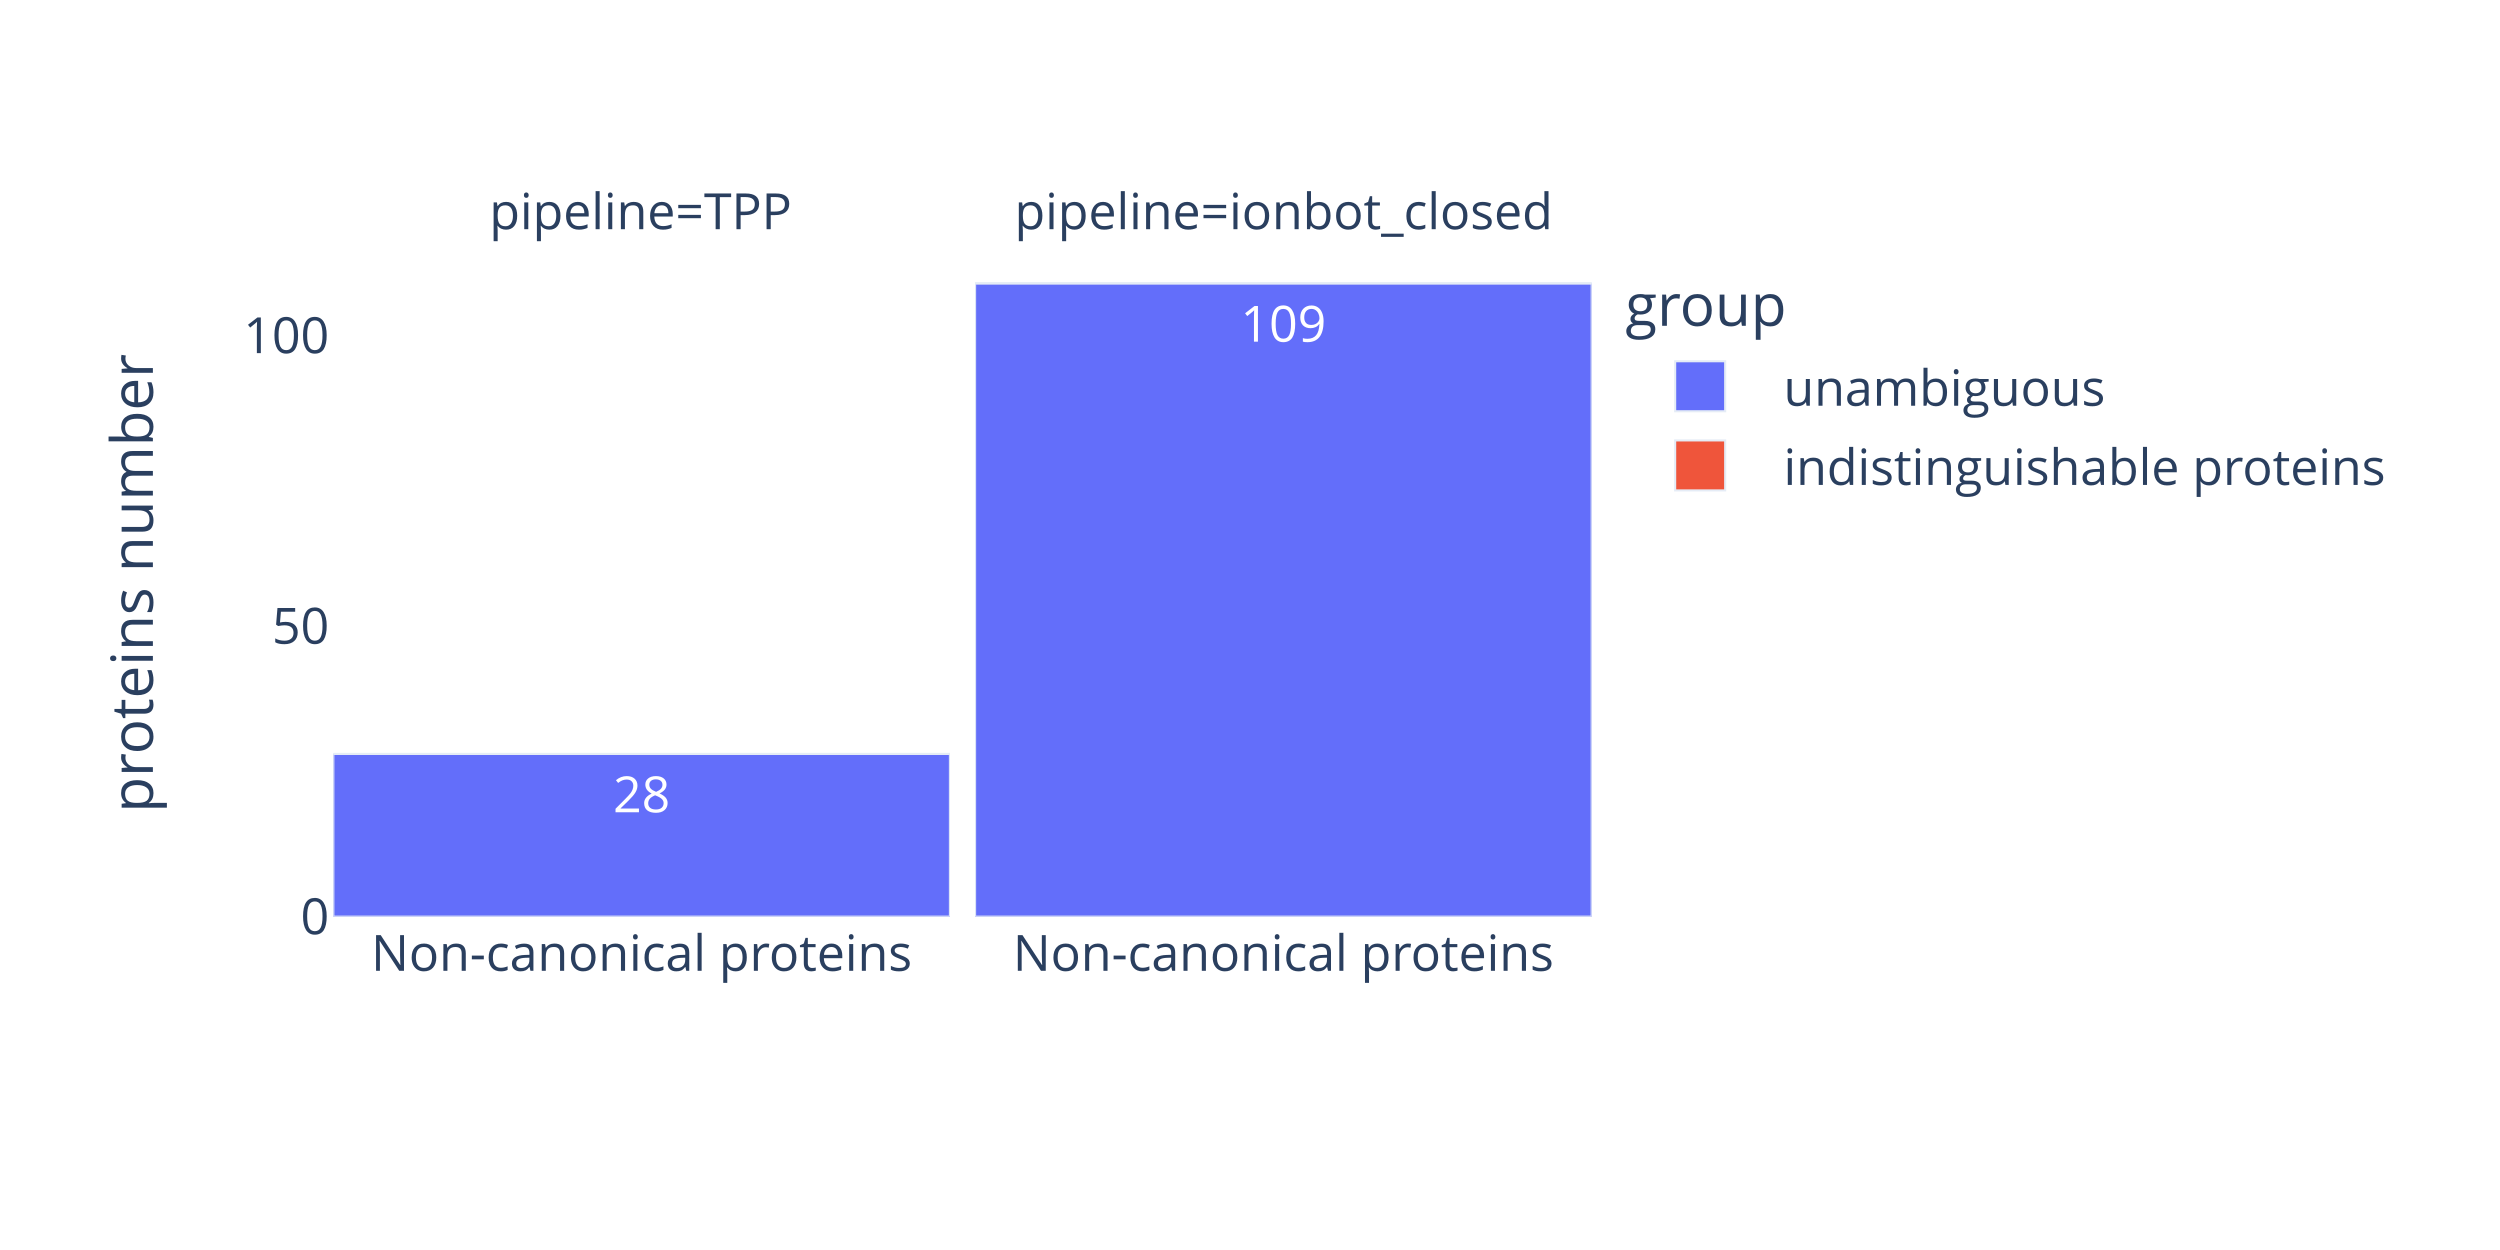
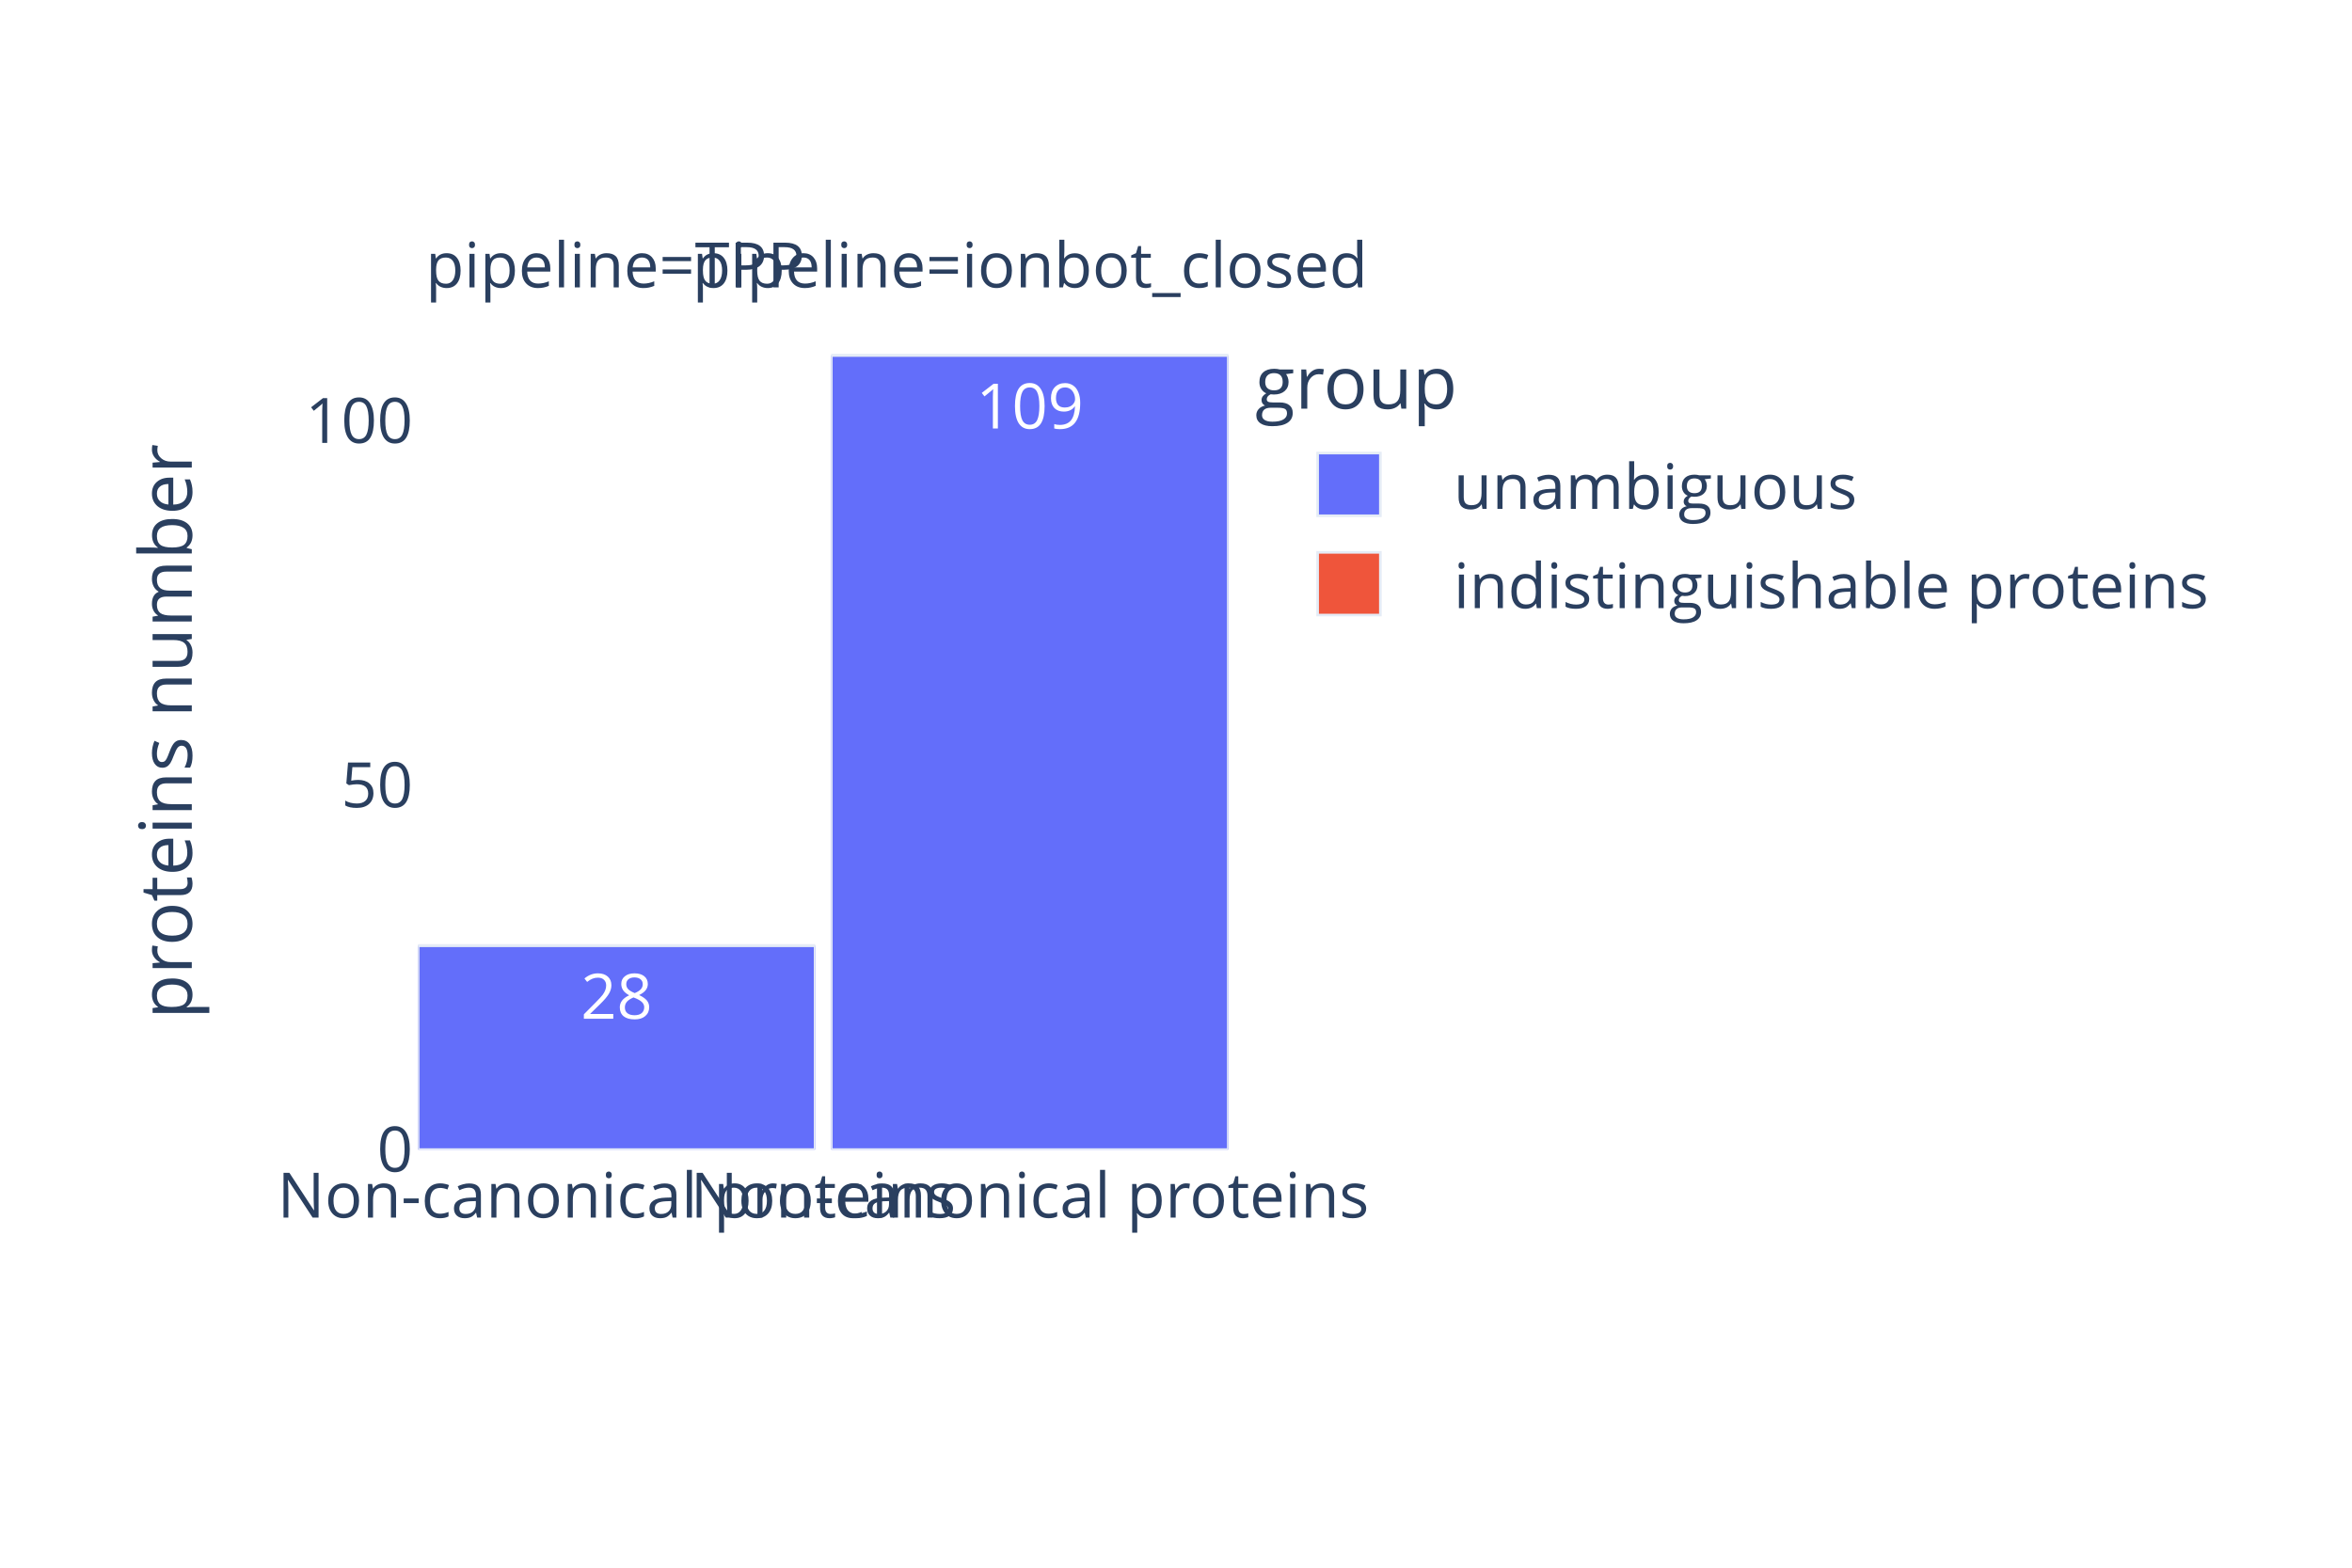
- <svg xmlns="http://www.w3.org/2000/svg" class="main-svg" width="600" height="300" style="" viewBox="0 0 600 300">
-   <rect x="0" y="0" width="600" height="300" style="fill: rgb(255, 255, 255); fill-opacity: 1;" />
-   <defs id="defs-255d2a">
+ <svg xmlns="http://www.w3.org/2000/svg" class="main-svg" width="450" height="300" style="" viewBox="0 0 450 300">
+   <rect x="0" y="0" width="450" height="300" style="fill: rgb(255, 255, 255); fill-opacity: 1;" />
+   <defs id="defs-a4b11a">
    <g class="clips">
-       <clipPath id="clip255d2axyplot" class="plotclip">
-         <rect width="147.98" height="160" />
-       </clipPath>
-       <clipPath id="clip255d2ax2y2plot" class="plotclip">
-         <rect width="147.98" height="160" />
-       </clipPath>
-       <clipPath class="axesclip" id="clip255d2ax">
-         <rect x="80" y="0" width="147.98" height="300" />
-       </clipPath>
-       <clipPath class="axesclip" id="clip255d2ay">
-         <rect x="0" y="60" width="600" height="160" />
-       </clipPath>
-       <clipPath class="axesclip" id="clip255d2axy">
-         <rect x="80" y="60" width="147.98" height="160" />
-       </clipPath>
-       <clipPath class="axesclip" id="clip255d2ay2">
-         <rect x="0" y="60" width="600" height="160" />
-       </clipPath>
-       <clipPath class="axesclip" id="clip255d2axy2">
-         <rect x="80" y="60" width="147.98" height="160" />
-       </clipPath>
-       <clipPath class="axesclip" id="clip255d2ax2">
-         <rect x="234.02" y="0" width="147.98" height="300" />
-       </clipPath>
-       <clipPath class="axesclip" id="clip255d2ax2y">
-         <rect x="234.02" y="60" width="147.98" height="160" />
-       </clipPath>
-       <clipPath class="axesclip" id="clip255d2ax2y2">
-         <rect x="234.02" y="60" width="147.98" height="160" />
+       <clipPath id="clipa4b11axyplot" class="plotclip">
+         <rect width="75.95" height="160" />
+       </clipPath>
+       <clipPath id="clipa4b11ax2y2plot" class="plotclip">
+         <rect width="75.95" height="160" />
+       </clipPath>
+       <clipPath class="axesclip" id="clipa4b11ax">
+         <rect x="80" y="0" width="75.95" height="300" />
+       </clipPath>
+       <clipPath class="axesclip" id="clipa4b11ay">
+         <rect x="0" y="60" width="450" height="160" />
+       </clipPath>
+       <clipPath class="axesclip" id="clipa4b11axy">
+         <rect x="80" y="60" width="75.95" height="160" />
+       </clipPath>
+       <clipPath class="axesclip" id="clipa4b11ay2">
+         <rect x="0" y="60" width="450" height="160" />
+       </clipPath>
+       <clipPath class="axesclip" id="clipa4b11axy2">
+         <rect x="80" y="60" width="75.95" height="160" />
+       </clipPath>
+       <clipPath class="axesclip" id="clipa4b11ax2">
+         <rect x="159.05" y="0" width="75.95" height="300" />
+       </clipPath>
+       <clipPath class="axesclip" id="clipa4b11ax2y">
+         <rect x="159.05" y="60" width="75.95" height="160" />
+       </clipPath>
+       <clipPath class="axesclip" id="clipa4b11ax2y2">
+         <rect x="159.05" y="60" width="75.95" height="160" />
      </clipPath>
    </g>
    <g class="gradients" />
    <g class="patterns" />
  </defs>
  <g class="bglayer" />
  <g class="layer-below">
    <g class="imagelayer" />
    <g class="shapelayer" />
  </g>
  <g class="cartesianlayer">
    <g class="subplot xy">
      <g class="layer-subplot">
        <g class="shapelayer" />
        <g class="imagelayer" />
      </g>
      <g class="minor-gridlayer">
        <g class="x" />
        <g class="y" />
      </g>
      <g class="gridlayer">
        <g class="x" />
        <g class="y">
-           <path class="ygrid crisp" transform="translate(0,150.28)" d="M80,0h147.98" style="stroke: rgb(255, 255, 255); stroke-opacity: 1; stroke-width: 1px;" />
-           <path class="ygrid crisp" transform="translate(0,80.55)" d="M80,0h147.98" style="stroke: rgb(255, 255, 255); stroke-opacity: 1; stroke-width: 1px;" />
+           <path class="ygrid crisp" transform="translate(0,150.28)" d="M80,0h75.95" style="stroke: rgb(255, 255, 255); stroke-opacity: 1; stroke-width: 1px;" />
+           <path class="ygrid crisp" transform="translate(0,80.55)" d="M80,0h75.95" style="stroke: rgb(255, 255, 255); stroke-opacity: 1; stroke-width: 1px;" />
        </g>
      </g>
      <g class="zerolinelayer">
-         <path class="yzl zl crisp" transform="translate(0,220)" d="M80,0h147.98" style="stroke: rgb(255, 255, 255); stroke-opacity: 1; stroke-width: 2px;" />
+         <path class="yzl zl crisp" transform="translate(0,220)" d="M80,0h75.95" style="stroke: rgb(255, 255, 255); stroke-opacity: 1; stroke-width: 2px;" />
      </g>
      <g class="layer-between">
        <g class="shapelayer" />
        <g class="imagelayer" />
      </g>
      <path class="xlines-below" />
      <path class="ylines-below" />
      <g class="overlines-below" />
      <g class="xaxislayer-below" />
      <g class="yaxislayer-below" />
      <g class="overaxes-below" />
      <g class="overplot">
-         <g class="xy" transform="translate(80,60)" clip-path="url(#clip255d2axyplot)">
+         <g class="xy" transform="translate(80,60)" clip-path="url(#clipa4b11axyplot)">
          <g class="barlayer mlayer">
            <g class="trace bars" style="opacity: 1;">
              <g class="points">
                <g class="point">
-                   <path d="M0,160V120.95H147.98V160Z" style="vector-effect: none; opacity: 1; stroke-width: 0.5px; fill: rgb(99, 110, 250); fill-opacity: 1; stroke: rgb(229, 236, 246); stroke-opacity: 1;" />
-                   <text class="bartext bartext-inside" text-anchor="middle" data-notex="1" x="0" y="0" style="font-family: 'Open Sans', verdana, arial, sans-serif; font-size: 12px; fill: rgb(255, 255, 255); fill-opacity: 1; white-space: pre;" transform="translate(73.99,134.95)">28</text>
-                 </g>
-               </g>
-             </g>
-             <g class="trace bars" style="opacity: 1;">
-               <g class="points">
-                 <g class="point">
-                   <path d="M0,120.95V120.95H147.98V120.95Z" style="vector-effect: none; opacity: 1; stroke-width: 0.5px; fill: rgb(239, 85, 59); fill-opacity: 1; stroke: rgb(229, 236, 246); stroke-opacity: 1;" />
+                   <path d="M0,160V120.95H75.95V160Z" style="vector-effect: none; opacity: 1; stroke-width: 0.5px; fill: rgb(99, 110, 250); fill-opacity: 1; stroke: rgb(229, 236, 246); stroke-opacity: 1;" />
+                   <text class="bartext bartext-inside" text-anchor="middle" data-notex="1" x="0" y="0" style="font-family: 'Open Sans', verdana, arial, sans-serif; font-size: 12px; fill: rgb(255, 255, 255); fill-opacity: 1; white-space: pre;" transform="translate(37.975,134.95)">28</text>
+                 </g>
+               </g>
+             </g>
+             <g class="trace bars" style="opacity: 1;">
+               <g class="points">
+                 <g class="point">
+                   <path d="M0,120.95V120.95H75.95V120.95Z" style="vector-effect: none; opacity: 1; stroke-width: 0.5px; fill: rgb(239, 85, 59); fill-opacity: 1; stroke: rgb(229, 236, 246); stroke-opacity: 1;" />
                </g>
              </g>
            </g>
          </g>
        </g>
      </g>
      <path class="xlines-above crisp" d="M0,0" style="fill: none;" />
      <path class="ylines-above crisp" d="M0,0" style="fill: none;" />
      <g class="overlines-above" />
      <g class="xaxislayer-above">
        <g class="xtick">
-           <text text-anchor="middle" x="0" y="233" transform="translate(153.99,0)" style="font-family: 'Open Sans', verdana, arial, sans-serif; font-size: 12px; fill: rgb(42, 63, 95); fill-opacity: 1; white-space: pre; opacity: 1;">Non-canonical proteins</text>
+           <text text-anchor="middle" x="0" y="233" transform="translate(117.98,0)" style="font-family: 'Open Sans', verdana, arial, sans-serif; font-size: 12px; fill: rgb(42, 63, 95); fill-opacity: 1; white-space: pre; opacity: 1;">Non-canonical proteins</text>
        </g>
      </g>
      <g class="yaxislayer-above">
        <g class="ytick">
          <text text-anchor="end" x="79" y="4.2" transform="translate(0,220)" style="font-family: 'Open Sans', verdana, arial, sans-serif; font-size: 12px; fill: rgb(42, 63, 95); fill-opacity: 1; white-space: pre; opacity: 1;">0</text>
        </g>
        <g class="ytick">
          <text text-anchor="end" x="79" y="4.2" style="font-family: 'Open Sans', verdana, arial, sans-serif; font-size: 12px; fill: rgb(42, 63, 95); fill-opacity: 1; white-space: pre; opacity: 1;" transform="translate(0,150.28)">50</text>
        </g>
        <g class="ytick">
          <text text-anchor="end" x="79" y="4.2" style="font-family: 'Open Sans', verdana, arial, sans-serif; font-size: 12px; fill: rgb(42, 63, 95); fill-opacity: 1; white-space: pre; opacity: 1;" transform="translate(0,80.55)">100</text>
        </g>
      </g>
      <g class="overaxes-above" />
    </g>
    <g class="subplot x2y2">
      <g class="layer-subplot">
        <g class="shapelayer" />
        <g class="imagelayer" />
      </g>
      <g class="minor-gridlayer">
        <g class="x2" />
        <g class="y2" />
      </g>
      <g class="gridlayer">
        <g class="x2" />
        <g class="y2">
-           <path class="y2grid crisp" transform="translate(0,150.28)" d="M234.02,0h147.98" style="stroke: rgb(255, 255, 255); stroke-opacity: 1; stroke-width: 1px;" />
-           <path class="y2grid crisp" transform="translate(0,80.55)" d="M234.02,0h147.98" style="stroke: rgb(255, 255, 255); stroke-opacity: 1; stroke-width: 1px;" />
+           <path class="y2grid crisp" transform="translate(0,150.28)" d="M159.05,0h75.95" style="stroke: rgb(255, 255, 255); stroke-opacity: 1; stroke-width: 1px;" />
+           <path class="y2grid crisp" transform="translate(0,80.55)" d="M159.05,0h75.95" style="stroke: rgb(255, 255, 255); stroke-opacity: 1; stroke-width: 1px;" />
        </g>
      </g>
      <g class="zerolinelayer">
-         <path class="y2zl zl crisp" transform="translate(0,220)" d="M234.02,0h147.98" style="stroke: rgb(255, 255, 255); stroke-opacity: 1; stroke-width: 2px;" />
+         <path class="y2zl zl crisp" transform="translate(0,220)" d="M159.05,0h75.95" style="stroke: rgb(255, 255, 255); stroke-opacity: 1; stroke-width: 2px;" />
      </g>
      <g class="layer-between">
        <g class="shapelayer" />
        <g class="imagelayer" />
      </g>
      <path class="xlines-below" />
      <path class="ylines-below" />
      <g class="overlines-below" />
      <g class="xaxislayer-below" />
      <g class="yaxislayer-below" />
      <g class="overaxes-below" />
      <g class="overplot">
-         <g class="x2y2" transform="translate(234.02,60)" clip-path="url(#clip255d2ax2y2plot)">
+         <g class="x2y2" transform="translate(159.05,60)" clip-path="url(#clipa4b11ax2y2plot)">
          <g class="barlayer mlayer">
            <g class="trace bars" style="opacity: 1;">
              <g class="points">
                <g class="point">
-                   <path d="M0,160V8H147.98V160Z" style="vector-effect: none; opacity: 1; stroke-width: 0.5px; fill: rgb(99, 110, 250); fill-opacity: 1; stroke: rgb(229, 236, 246); stroke-opacity: 1;" />
-                   <text class="bartext bartext-inside" text-anchor="middle" data-notex="1" x="0" y="0" style="font-family: 'Open Sans', verdana, arial, sans-serif; font-size: 12px; fill: rgb(255, 255, 255); fill-opacity: 1; white-space: pre;" transform="translate(73.99,22)">109</text>
-                 </g>
-               </g>
-             </g>
-             <g class="trace bars" style="opacity: 1;">
-               <g class="points">
-                 <g class="point">
-                   <path d="M0,8V8H147.98V8Z" style="vector-effect: none; opacity: 1; stroke-width: 0.5px; fill: rgb(239, 85, 59); fill-opacity: 1; stroke: rgb(229, 236, 246); stroke-opacity: 1;" />
+                   <path d="M0,160V8H75.95V160Z" style="vector-effect: none; opacity: 1; stroke-width: 0.5px; fill: rgb(99, 110, 250); fill-opacity: 1; stroke: rgb(229, 236, 246); stroke-opacity: 1;" />
+                   <text class="bartext bartext-inside" text-anchor="middle" data-notex="1" x="0" y="0" style="font-family: 'Open Sans', verdana, arial, sans-serif; font-size: 12px; fill: rgb(255, 255, 255); fill-opacity: 1; white-space: pre;" transform="translate(37.975,22)">109</text>
+                 </g>
+               </g>
+             </g>
+             <g class="trace bars" style="opacity: 1;">
+               <g class="points">
+                 <g class="point">
+                   <path d="M0,8V8H75.95V8Z" style="vector-effect: none; opacity: 1; stroke-width: 0.5px; fill: rgb(239, 85, 59); fill-opacity: 1; stroke: rgb(229, 236, 246); stroke-opacity: 1;" />
                </g>
              </g>
            </g>
          </g>
        </g>
      </g>
      <path class="xlines-above crisp" d="M0,0" style="fill: none;" />
      <path class="ylines-above crisp" d="M0,0" style="fill: none;" />
      <g class="overlines-above" />
      <g class="xaxislayer-above">
        <g class="x2tick">
-           <text text-anchor="middle" x="0" y="233" transform="translate(308.01,0)" style="font-family: 'Open Sans', verdana, arial, sans-serif; font-size: 12px; fill: rgb(42, 63, 95); fill-opacity: 1; white-space: pre; opacity: 1;">Non-canonical proteins</text>
+           <text text-anchor="middle" x="0" y="233" transform="translate(197.03,0)" style="font-family: 'Open Sans', verdana, arial, sans-serif; font-size: 12px; fill: rgb(42, 63, 95); fill-opacity: 1; white-space: pre; opacity: 1;">Non-canonical proteins</text>
        </g>
      </g>
      <g class="yaxislayer-above" />
      <g class="overaxes-above" />
    </g>
  </g>
  <g class="polarlayer" />
  <g class="smithlayer" />
  <g class="ternarylayer" />
  <g class="geolayer" />
  <g class="funnelarealayer" />
  <g class="pielayer" />
  <g class="iciclelayer" />
  <g class="treemaplayer" />
  <g class="sunburstlayer" />
  <g class="glimages" />
-   <defs id="topdefs-255d2a">
+   <defs id="topdefs-a4b11a">
    <g class="clips" />
-     <clipPath id="legend255d2a">
+     <clipPath id="legenda4b11a">
      <rect width="200" height="67" x="0" y="0" />
    </clipPath>
  </defs>
  <g class="layer-above">
    <g class="imagelayer" />
    <g class="shapelayer" />
  </g>
  <g class="infolayer">
-     <g class="legend" pointer-events="all" transform="translate(388.04,60)">
+     <g class="legend" pointer-events="all" transform="translate(238.1,60)">
      <rect class="bg" shape-rendering="crispEdges" width="200" height="67" x="0" y="0" style="stroke: rgb(68, 68, 68); stroke-opacity: 1; fill: rgb(255, 255, 255); fill-opacity: 1; stroke-width: 0px;" />
-       <g class="scrollbox" transform="" clip-path="url(#legend255d2a)">
+       <g class="scrollbox" transform="" clip-path="url(#legenda4b11a)">
        <text class="legendtitletext" text-anchor="start" x="2" y="18.2" style="font-family: 'Open Sans', verdana, arial, sans-serif; font-size: 14px; fill: rgb(42, 63, 95); fill-opacity: 1; white-space: pre;">group</text>
        <g class="groups" transform="">
          <g class="traces" transform="translate(0,32.7)" style="opacity: 1;">
            <text class="legendtext" text-anchor="start" x="40" y="4.68" style="font-family: 'Open Sans', verdana, arial, sans-serif; font-size: 12px; fill: rgb(42, 63, 95); fill-opacity: 1; white-space: pre;">unambiguous</text>
            <g class="layers" style="opacity: 1;">
              <g class="legendfill" />
              <g class="legendlines" />
              <g class="legendsymbols">
                <g class="legendpoints">
                  <path class="legendundefined" d="M6,6H-6V-6H6Z" transform="translate(20,0)" style="stroke-width: 0.5px; fill: rgb(99, 110, 250); fill-opacity: 1; stroke: rgb(229, 236, 246); stroke-opacity: 1;" />
                </g>
              </g>
            </g>
            <rect class="legendtoggle" x="0" y="-9.5" width="194.625" height="19" style="fill: rgb(0, 0, 0); fill-opacity: 0;" />
          </g>
        </g>
        <g class="groups" transform="">
          <g class="traces" transform="translate(0,51.7)" style="opacity: 1;">
            <text class="legendtext" text-anchor="start" x="40" y="4.68" style="font-family: 'Open Sans', verdana, arial, sans-serif; font-size: 12px; fill: rgb(42, 63, 95); fill-opacity: 1; white-space: pre;">indistinguishable proteins</text>
            <g class="layers" style="opacity: 1;">
              <g class="legendfill" />
              <g class="legendlines" />
              <g class="legendsymbols">
                <g class="legendpoints">
                  <path class="legendundefined" d="M6,6H-6V-6H6Z" transform="translate(20,0)" style="stroke-width: 0.5px; fill: rgb(239, 85, 59); fill-opacity: 1; stroke: rgb(229, 236, 246); stroke-opacity: 1;" />
                </g>
              </g>
            </g>
            <rect class="legendtoggle" x="0" y="-9.5" width="194.625" height="19" style="fill: rgb(0, 0, 0); fill-opacity: 0;" />
          </g>
        </g>
      </g>
      <rect class="scrollbar" rx="20" ry="3" width="0" height="0" x="0" y="0" style="fill: rgb(128, 139, 164); fill-opacity: 1;" />
    </g>
    <g class="g-gtitle" />
    <g class="g-xtitle" />
    <g class="g-x2title" />
    <g class="g-ytitle">
      <text class="ytitle" transform="rotate(-90,36.69375,140)" x="36.694" y="140" text-anchor="middle" style="opacity: 1; font-family: 'Open Sans', verdana, arial, sans-serif; font-size: 14px; fill: rgb(42, 63, 95); fill-opacity: 1; white-space: pre;">proteins number</text>
    </g>
    <g class="g-y2title" />
    <g class="annotation" data-index="0" style="opacity: 1;">
-       <g class="annotation-text-g" transform="rotate(0,153.99,51)">
-         <g class="cursor-pointer" transform="translate(112,42)">
+       <g class="annotation-text-g" transform="rotate(0,117.975,51)">
+         <g class="cursor-pointer" transform="translate(76,42)">
          <rect class="bg" x="0.5" y="0.5" width="82" height="17" style="stroke-width: 1px; stroke: rgb(0, 0, 0); stroke-opacity: 0; fill: rgb(0, 0, 0); fill-opacity: 0;" />
          <text class="annotation-text" text-anchor="middle" x="41.734" y="13" style="font-family: 'Open Sans', verdana, arial, sans-serif; font-size: 12px; fill: rgb(42, 63, 95); fill-opacity: 1; white-space: pre;">pipeline=TPP</text>
        </g>
      </g>
    </g>
    <g class="annotation" data-index="1" style="opacity: 1;">
-       <g class="annotation-text-g" transform="rotate(0,308.01,51)">
-         <g class="cursor-pointer" transform="translate(236,42)">
+       <g class="annotation-text-g" transform="rotate(0,197.025,51)">
+         <g class="cursor-pointer" transform="translate(125,42)">
          <rect class="bg" x="0.5" y="0.5" width="143" height="17" style="stroke-width: 1px; stroke: rgb(0, 0, 0); stroke-opacity: 0; fill: rgb(0, 0, 0); fill-opacity: 0;" />
          <text class="annotation-text" text-anchor="middle" x="72.078" y="13" style="font-family: 'Open Sans', verdana, arial, sans-serif; font-size: 12px; fill: rgb(42, 63, 95); fill-opacity: 1; white-space: pre;">pipeline=ionbot_closed</text>
        </g>
      </g>
    </g>
  </g>
</svg>
